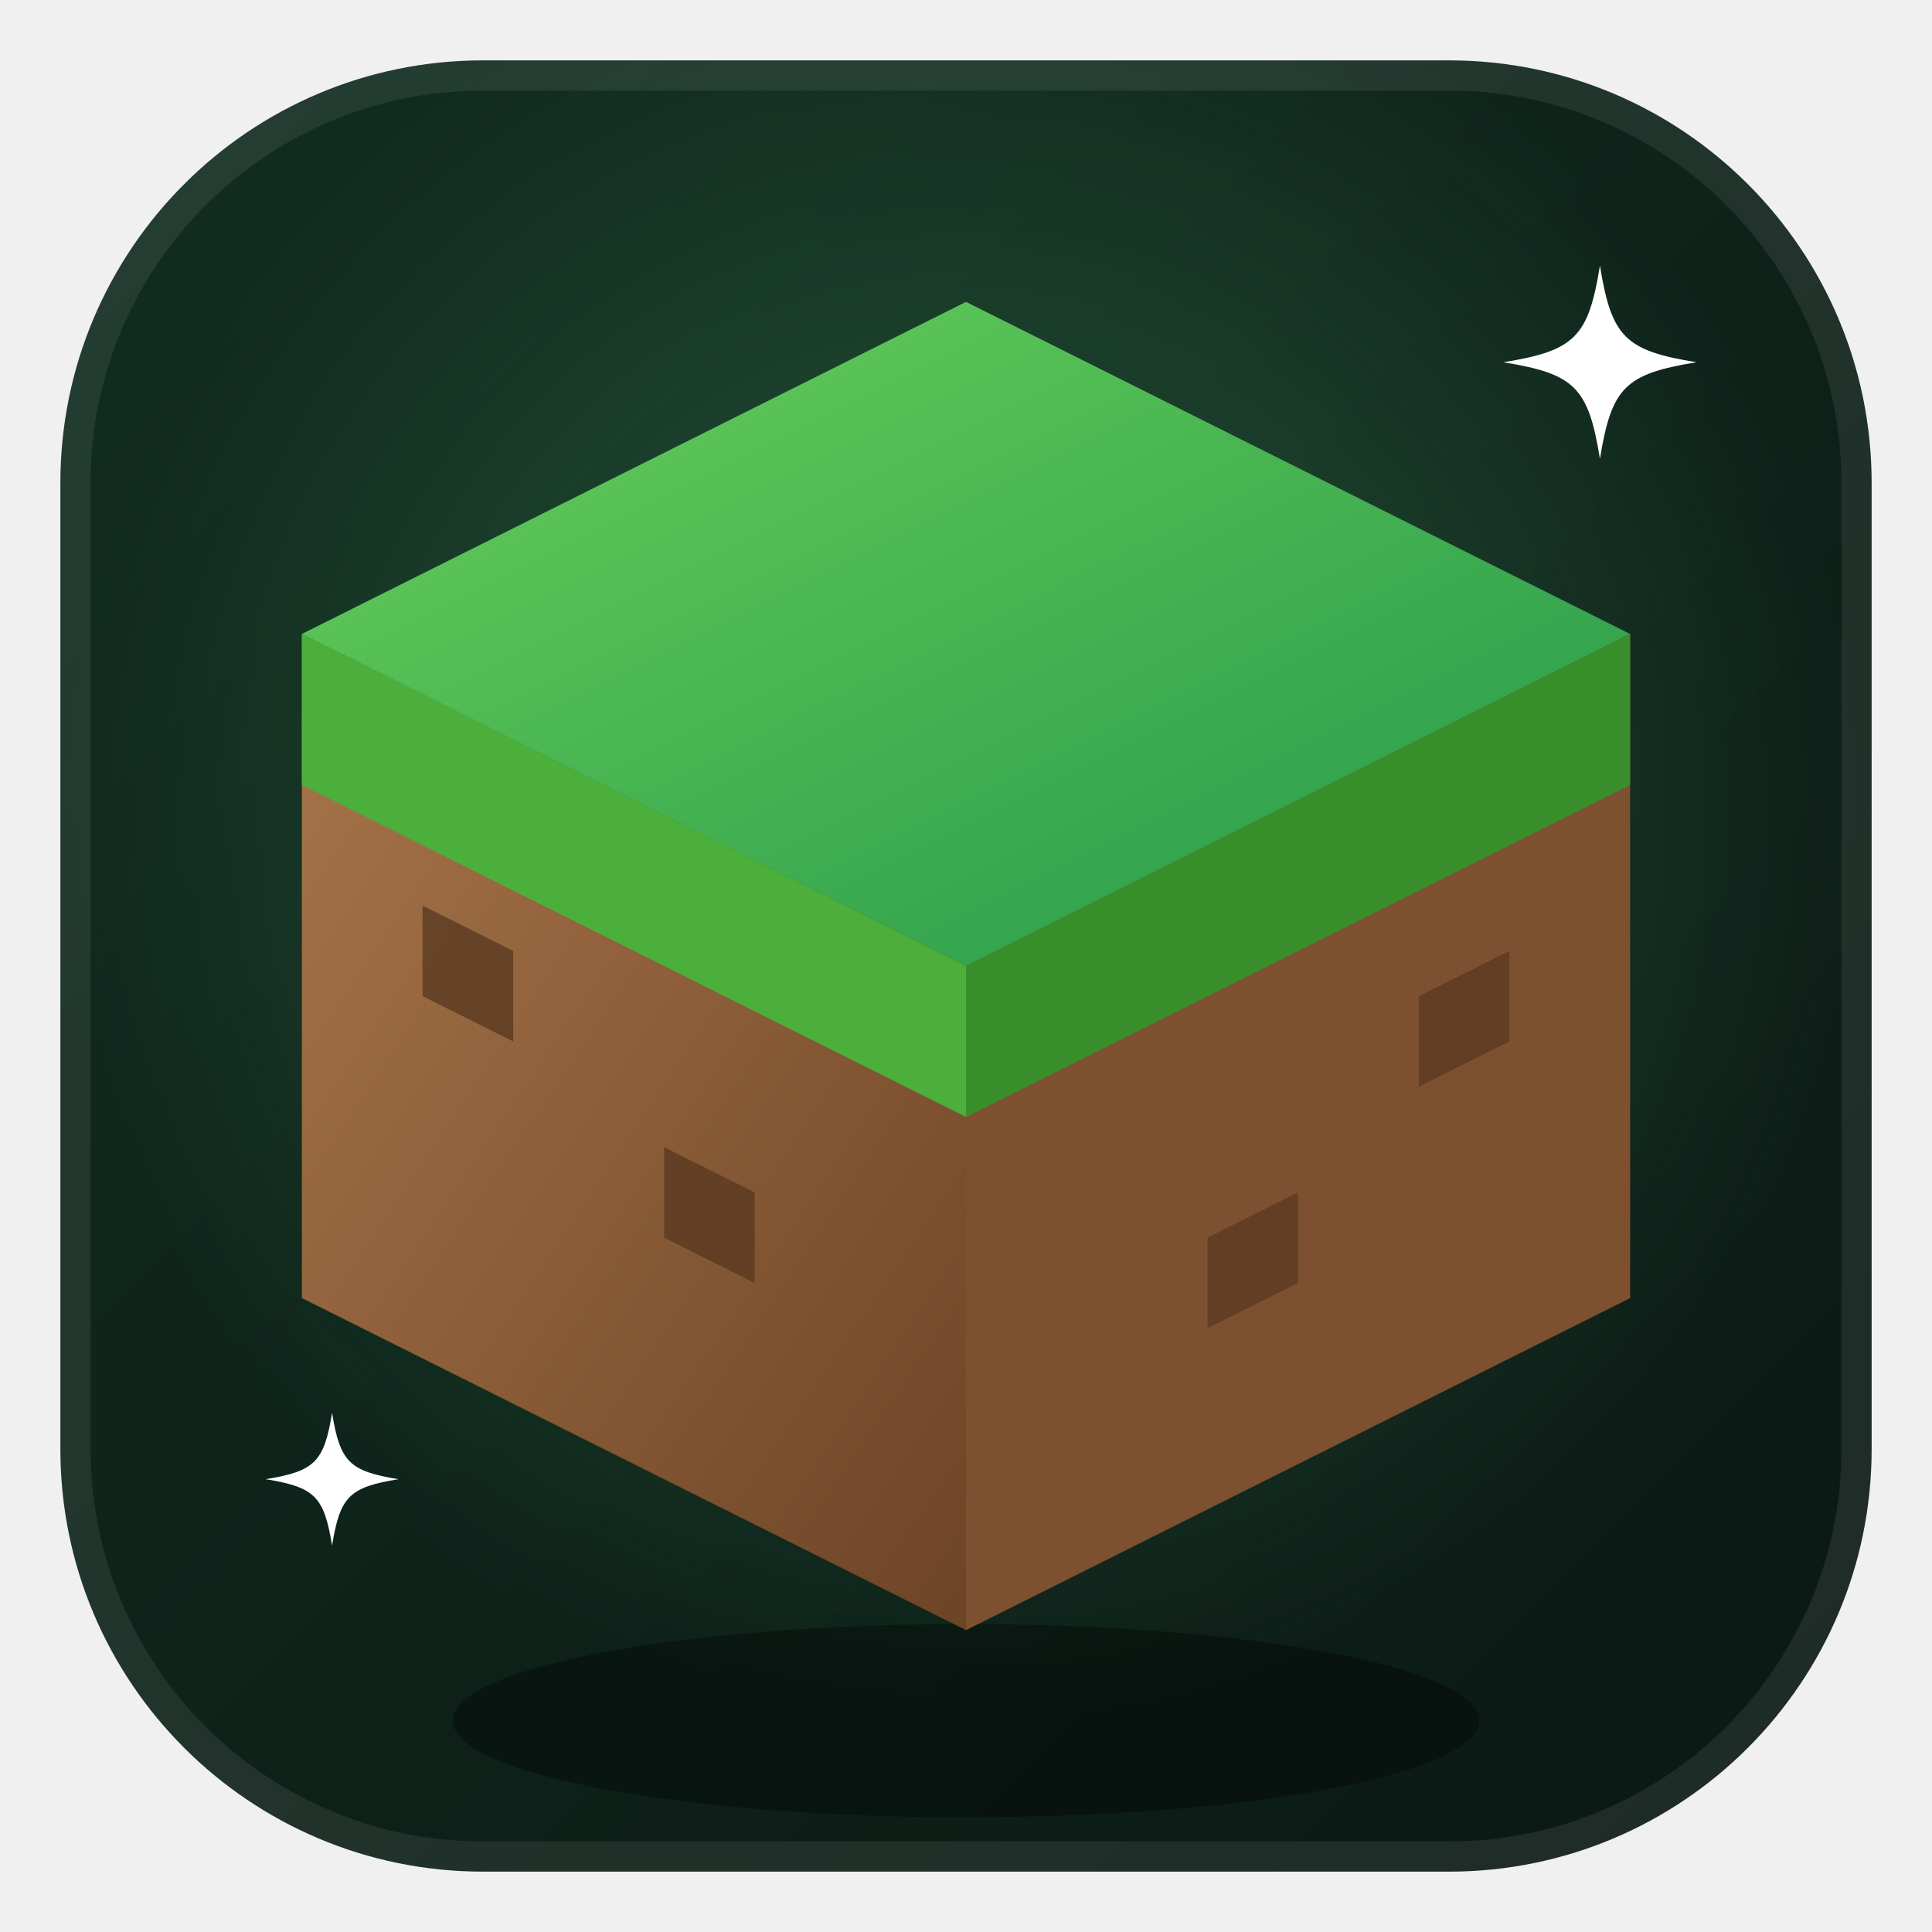
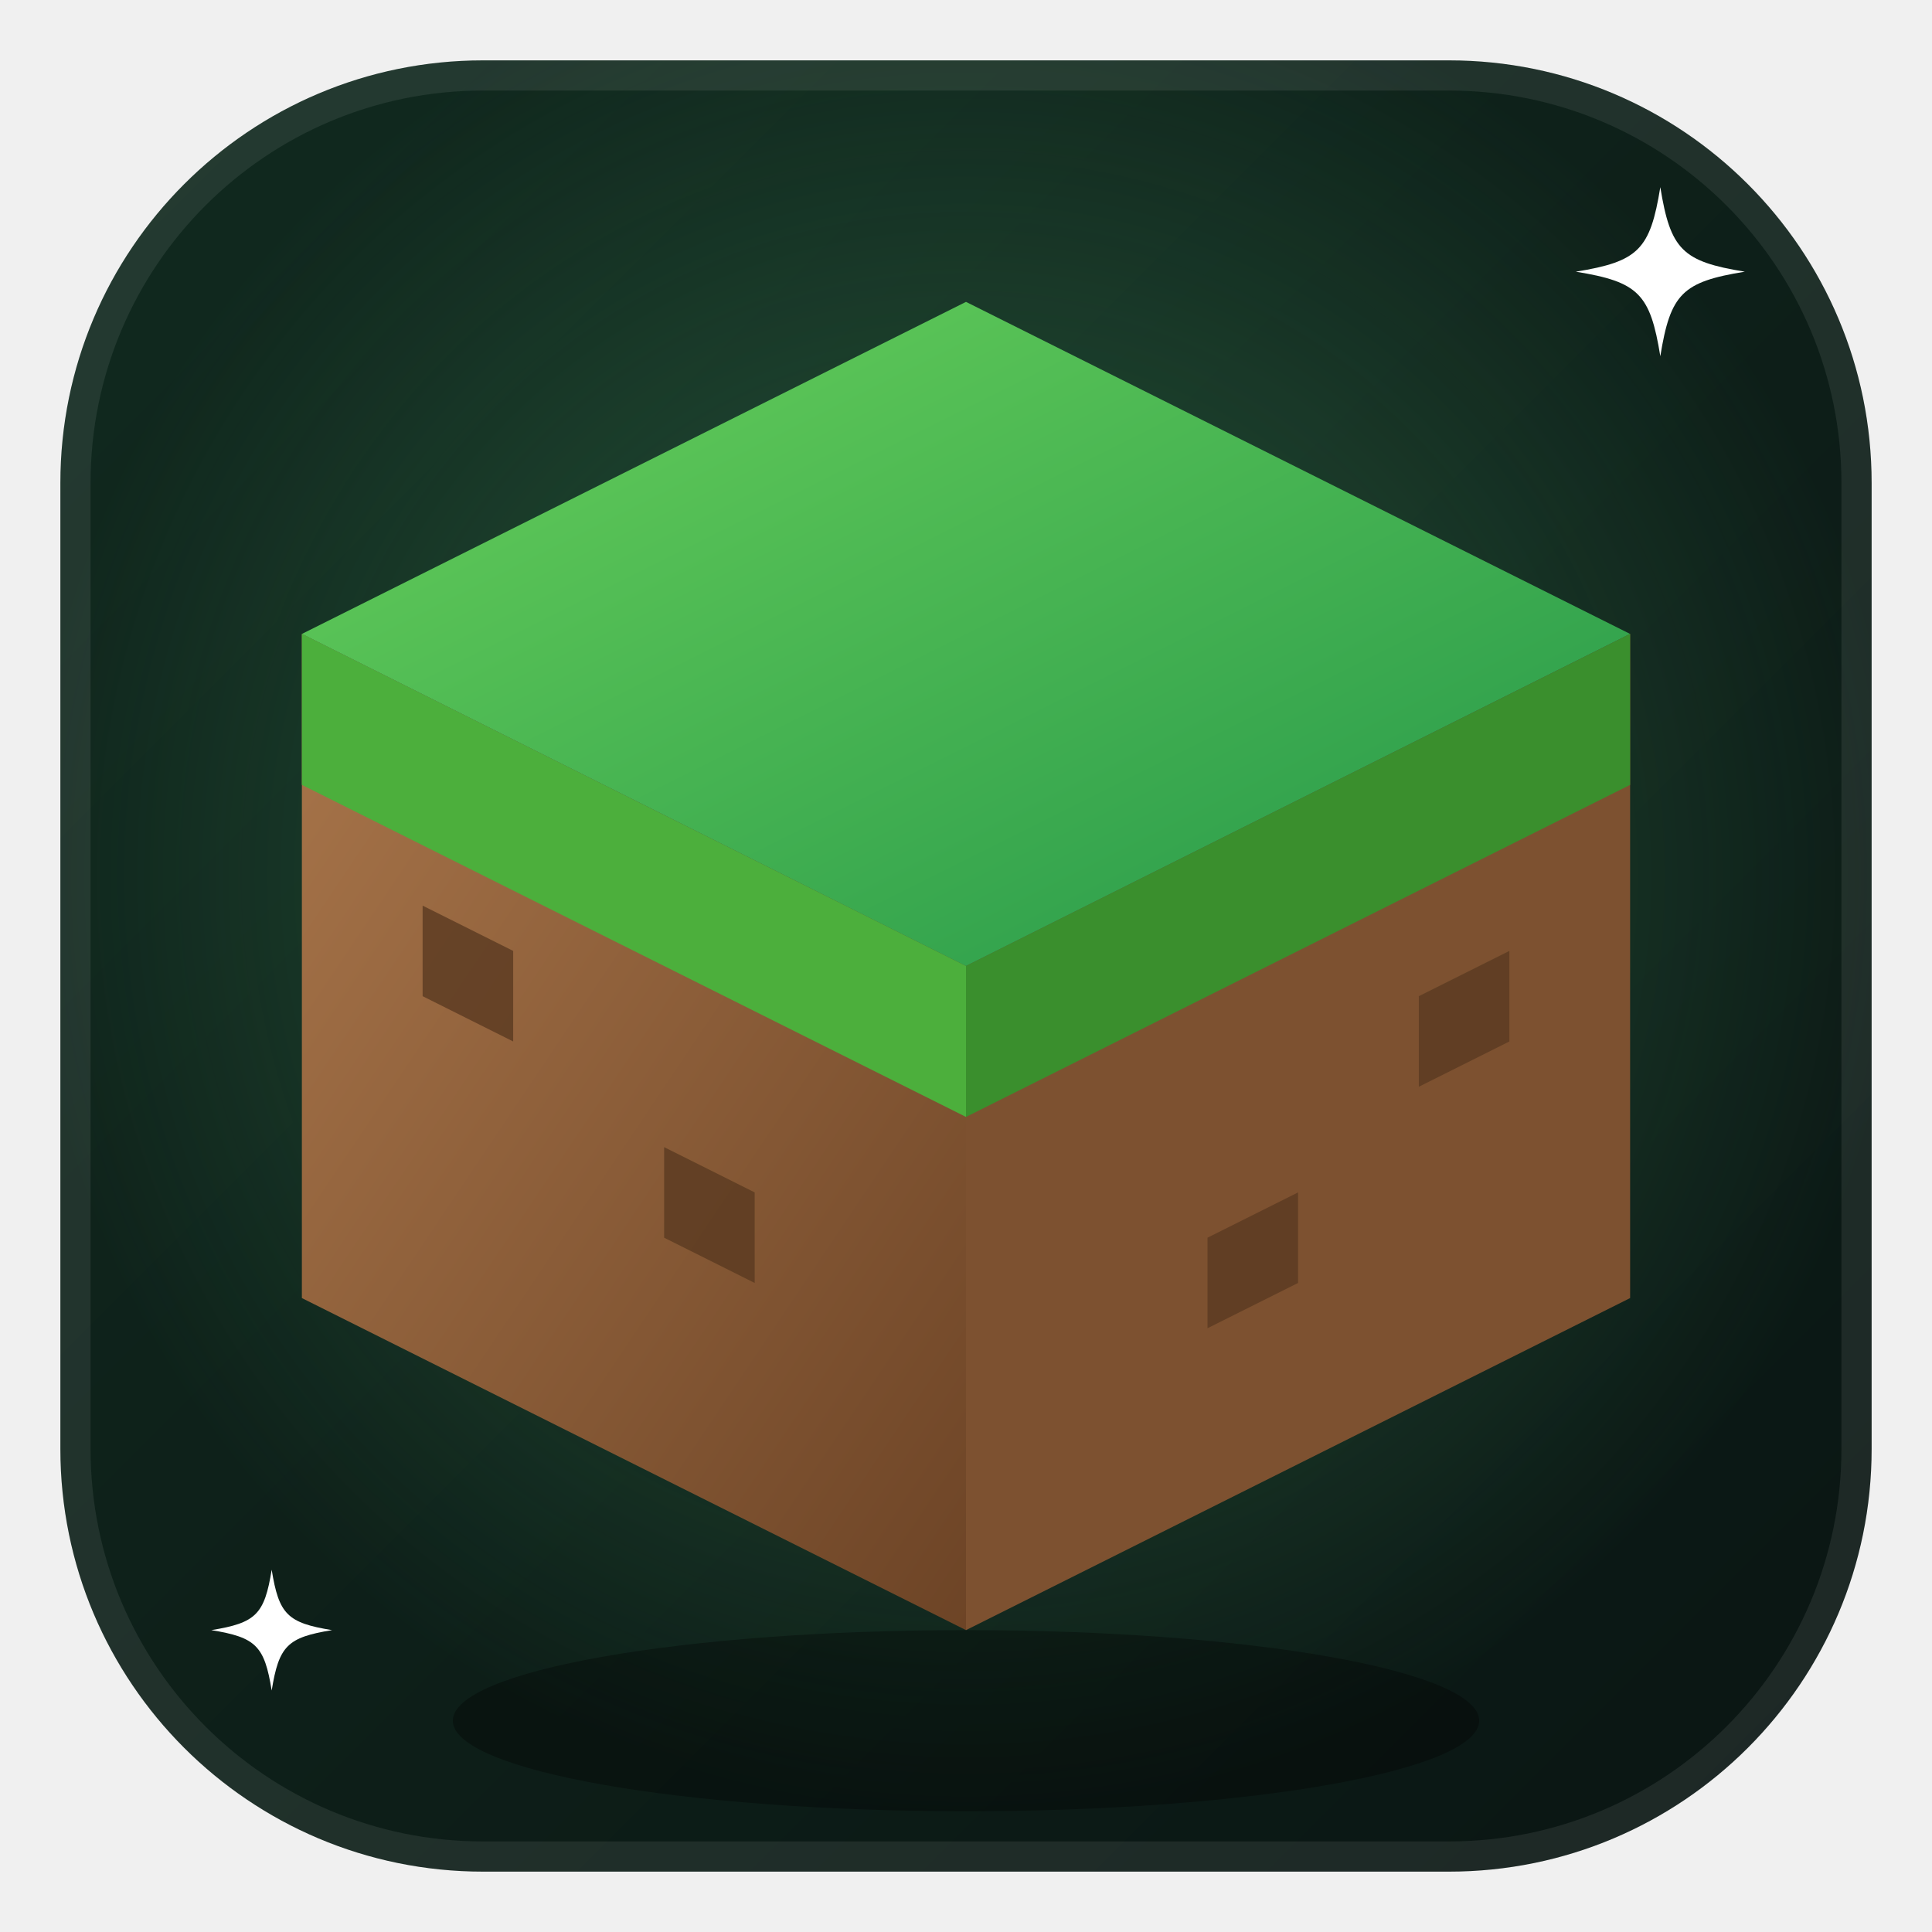
<svg xmlns="http://www.w3.org/2000/svg" viewBox="0 0 64 64" role="img" aria-hidden="true">
  <defs>
    <linearGradient id="bg" x1="0" y1="0" x2="1" y2="1">
-       <stop offset="0" stop-color="#112d20" />
-       <stop offset="1" stop-color="#0b1814" />
+       <stop offset="0" stop-color="#112a1f" />
+       <stop offset="1" stop-color="#0a1513" />
    </linearGradient>
-     <radialGradient id="halo" cx=".5" cy=".42" r=".5">
-       <stop offset="0" stop-color="#4fab6e" stop-opacity=".38" />
+     <radialGradient id="halo" cx=".5" cy=".45" r=".52">
+       <stop offset="0" stop-color="#4fab6e" stop-opacity=".42" />
      <stop offset="1" stop-color="#4fab6e" stop-opacity="0" />
    </radialGradient>
-     <linearGradient id="ig" x1="0" y1="0" x2="1" y2="1">
+     <linearGradient id="igg" x1="0" y1="0" x2="1" y2="1">
      <stop offset="0" stop-color="#6ad15a" />
      <stop offset="1" stop-color="#23964a" />
    </linearGradient>
-     <linearGradient id="id" x1="0" y1="0" x2="1" y2="1">
+     <linearGradient id="igd" x1="0" y1="0" x2="1" y2="1">
      <stop offset="0" stop-color="#a8754a" />
      <stop offset="1" stop-color="#6d4426" />
    </linearGradient>
-     <linearGradient id="ish" x1="0" y1="0" x2="1" y2="0">
-       <stop offset="0" stop-color="#fff" stop-opacity="0" />
-       <stop offset=".5" stop-color="#fff" stop-opacity=".5" />
-       <stop offset="1" stop-color="#fff" stop-opacity="0" />
-     </linearGradient>
-     <clipPath id="ic">
-       <path d="M32 10 L54 21 L32 32 L10 21 Z" />
-     </clipPath>
  </defs>
-   <style>.ibob,.ishadow{transform-box:fill-box;transform-origin:50% 50%}@keyframes ib{0%,100%{transform:translateY(0)}50%{transform:translateY(-2.2px)}}@keyframes isd{0%,100%{transform:scaleX(1);opacity:.35}50%{transform:scaleX(.86);opacity:.22}}@keyframes is{0%,55%{transform:translateX(0)}100%{transform:translateX(78px)}}@keyframes ig{0%,100%{opacity:.9}50%{opacity:1}}.ibob{animation:ib 4.2s ease-in-out infinite}.ishadow{animation:isd 4.2s ease-in-out infinite}.ishine{animation:is 5.5s ease-in-out infinite}.iglow{animation:ig 4.2s ease-in-out infinite}.sp{transform-box:fill-box;transform-origin:50% 50%;animation:tw 3.2s ease-in-out infinite}@keyframes tw{0%,100%{opacity:.15;transform:scale(.4) rotate(0)}50%{opacity:.95;transform:scale(1) rotate(45deg)}}@media (prefers-reduced-motion:reduce){*{animation:none!important}}</style>
+   <style>.ifl,.ipu,.ibl,.isp,.iwg,.iri,.isd,.ipop{transform-box:fill-box;transform-origin:50% 50%}.igr{transform-box:fill-box;transform-origin:50% 100%}@keyframes ifl{0%,100%{transform:translateY(0)}50%{transform:translateY(-2px)}}.ifl{animation:ifl 4.2s ease-in-out infinite}@keyframes isd{0%,100%{transform:scaleX(1);opacity:.32}50%{transform:scaleX(.85);opacity:.2}}.isd{animation:isd 4.2s ease-in-out infinite}@keyframes ipu{0%,100%{opacity:.55}50%{opacity:1}}.ipu{animation:ipu 2.4s ease-in-out infinite}@keyframes ibl{0%,44%,56%,100%{opacity:1}50%{opacity:.15}}.ibl{animation:ibl 3s steps(1,end) infinite}@keyframes isp{to{transform:rotate(360deg)}}.isp{animation:isp 14s linear infinite}@keyframes iwg{0%,100%{transform:rotate(-6deg)}50%{transform:rotate(6deg)}}.iwg{animation:iwg 3.4s ease-in-out infinite}@keyframes iri{0%{transform:translateY(2px);opacity:.7}100%{transform:translateY(-3.5px);opacity:1}}.iri{animation:iri 1.6s ease-in-out infinite alternate}@keyframes igr{0%,100%{transform:scaleY(.55)}50%{transform:scaleY(1)}}.igr{animation:igr 2.8s ease-in-out infinite}@keyframes ipop{0%,100%{transform:scale(.9)}50%{transform:scale(1.08)}}.ipop{animation:ipop 2.6s ease-in-out infinite}@keyframes ish{0%,60%{transform:translateX(-30px)}100%{transform:translateX(70px)}}.ish{animation:ish 5s ease-in-out infinite}@keyframes idash{to{stroke-dashoffset:-40}}.idash{animation:idash 2.4s linear infinite}@keyframes isw{0%,100%{transform:rotate(-50deg)}50%{transform:rotate(35deg)}}.tw{transform-box:fill-box;transform-origin:50% 50%;animation:tw 3.2s ease-in-out infinite}@keyframes tw{0%,100%{opacity:.15;transform:scale(.4) rotate(0)}50%{opacity:.95;transform:scale(1) rotate(45deg)}}@media (prefers-reduced-motion:reduce){*{animation:none!important}}</style>
  <rect x="2" y="2" width="60" height="60" rx="14" fill="url(#bg)" />
  <rect x="2" y="2" width="60" height="60" rx="14" fill="url(#halo)" />
  <rect x="2.5" y="2.5" width="59" height="59" rx="13.5" fill="none" stroke="#fff" stroke-opacity=".08" />
-   <g class="ibob">
-     <ellipse cx="32" cy="57" rx="17" ry="3.2" fill="#000" opacity=".35" class="ishadow" />
-     <path d="M10 21 L32 32 V54 L10 43 Z" fill="url(#id)" />
+   <ellipse class="isd" cx="32" cy="57" rx="17" ry="3" fill="#000" opacity=".32" />
+   <g class="ifl">
+     <path d="M10 21 L32 32 V54 L10 43 Z" fill="url(#igd)" />
    <path d="M54 21 L32 32 V54 L54 43 Z" fill="#7d5130" />
-     <path d="M32 10 L54 21 L32 32 L10 21 Z" fill="url(#ig)" />
+     <path d="M32 10 L54 21 L32 32 L10 21 Z" fill="url(#igg)" />
    <path d="M10 21 L32 32 V37 L10 26 Z" fill="#4caf3c" />
    <path d="M54 21 L32 32 V37 L54 26 Z" fill="#3a8f2d" />
    <path d="M14 30 l3 1.5 v3 l-3-1.5z M22 38 l3 1.5 v3 l-3-1.5z M40 41 l3-1.5 v3 l-3 1.5z M47 33 l3-1.5 v3 l-3 1.5z" fill="#5a3a20" opacity=".8" />
-     <g clip-path="url(#ic)">
-       <rect class="ishine" x="-14" y="6" width="14" height="30" fill="url(#ish)" transform="skewX(-25)" />
-     </g>
  </g>
-   <g transform="translate(53 12) scale(.32)">
-     <path class="sp" d="M0 -10 C1.2 -2.6 2.6 -1.2 10 0 C2.6 1.2 1.2 2.6 0 10 C-1.2 2.6 -2.6 1.2 -10 0 C-2.6 -1.2 -1.2 -2.6 0 -10Z" fill="#fff" />
+   <g transform="translate(55 9) scale(.28)">
+     <path class="tw" d="M0 -10 C1.2 -2.6 2.6 -1.2 10 0 C2.6 1.2 1.2 2.6 0 10 C-1.2 2.6 -2.6 1.2 -10 0 C-2.6 -1.2 -1.2 -2.6 0 -10Z" fill="#fff" />
  </g>
-   <g transform="translate(11 49) scale(.22)">
-     <path class="sp" style="animation-delay:1.4s" d="M0 -10 C1.2 -2.6 2.6 -1.2 10 0 C2.6 1.2 1.2 2.6 0 10 C-1.2 2.6 -2.6 1.2 -10 0 C-2.6 -1.2 -1.2 -2.6 0 -10Z" fill="#fff" />
+   <g transform="translate(9 54) scale(.2)">
+     <path class="tw" style="animation-delay:1.4s" d="M0 -10 C1.2 -2.6 2.6 -1.2 10 0 C2.6 1.2 1.2 2.6 0 10 C-1.2 2.6 -2.6 1.2 -10 0 C-2.6 -1.2 -1.2 -2.6 0 -10Z" fill="#fff" />
  </g>
</svg>
